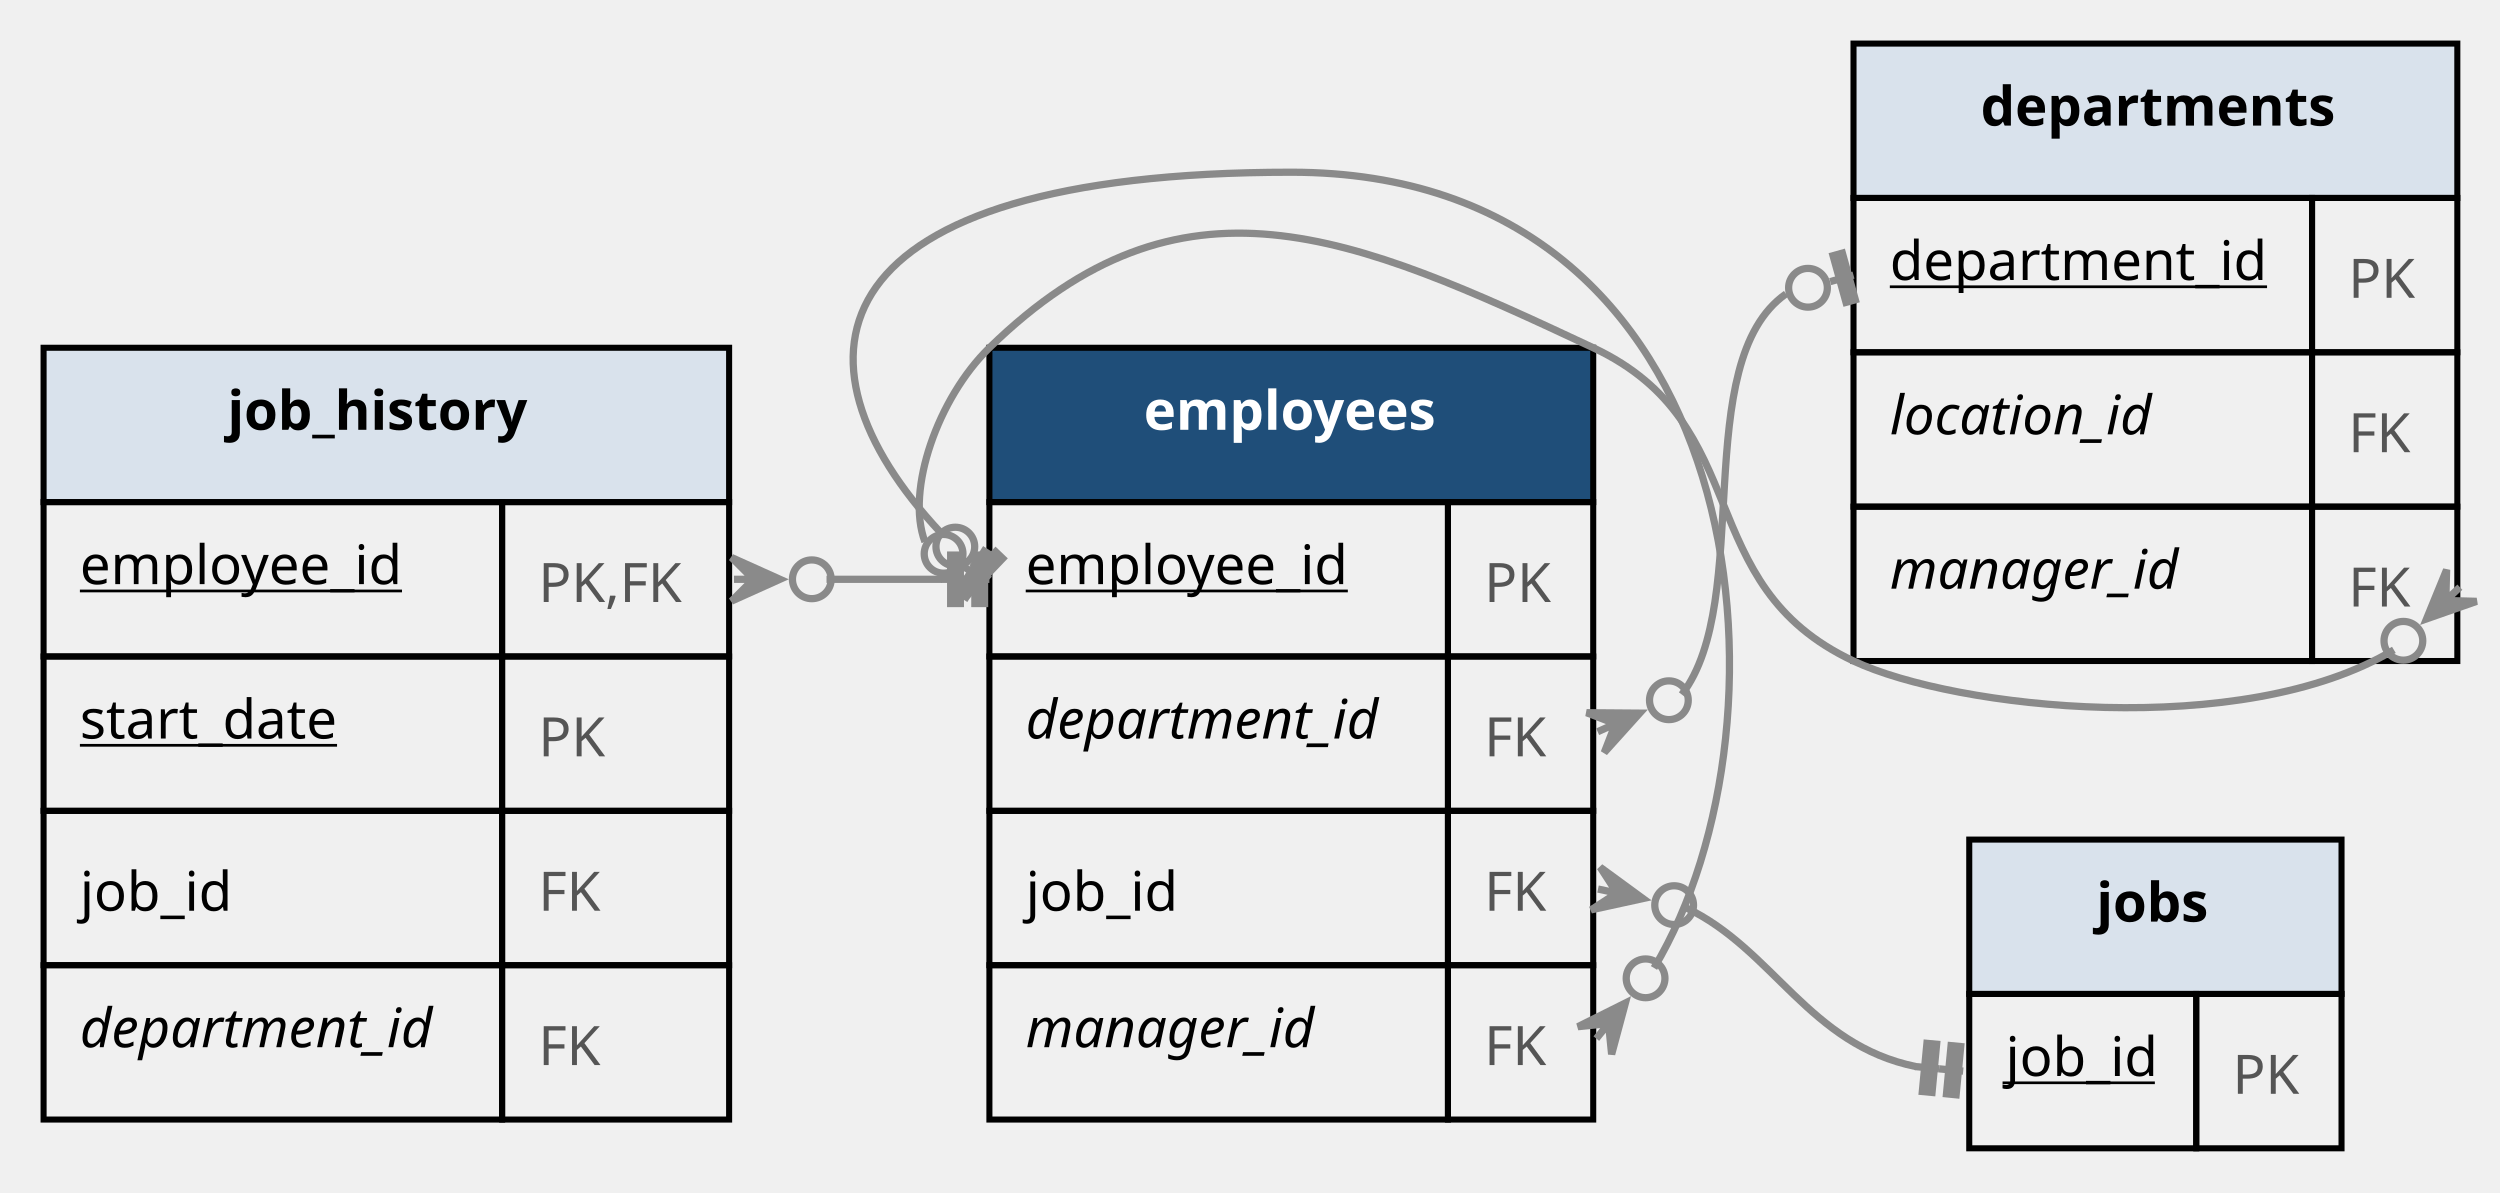
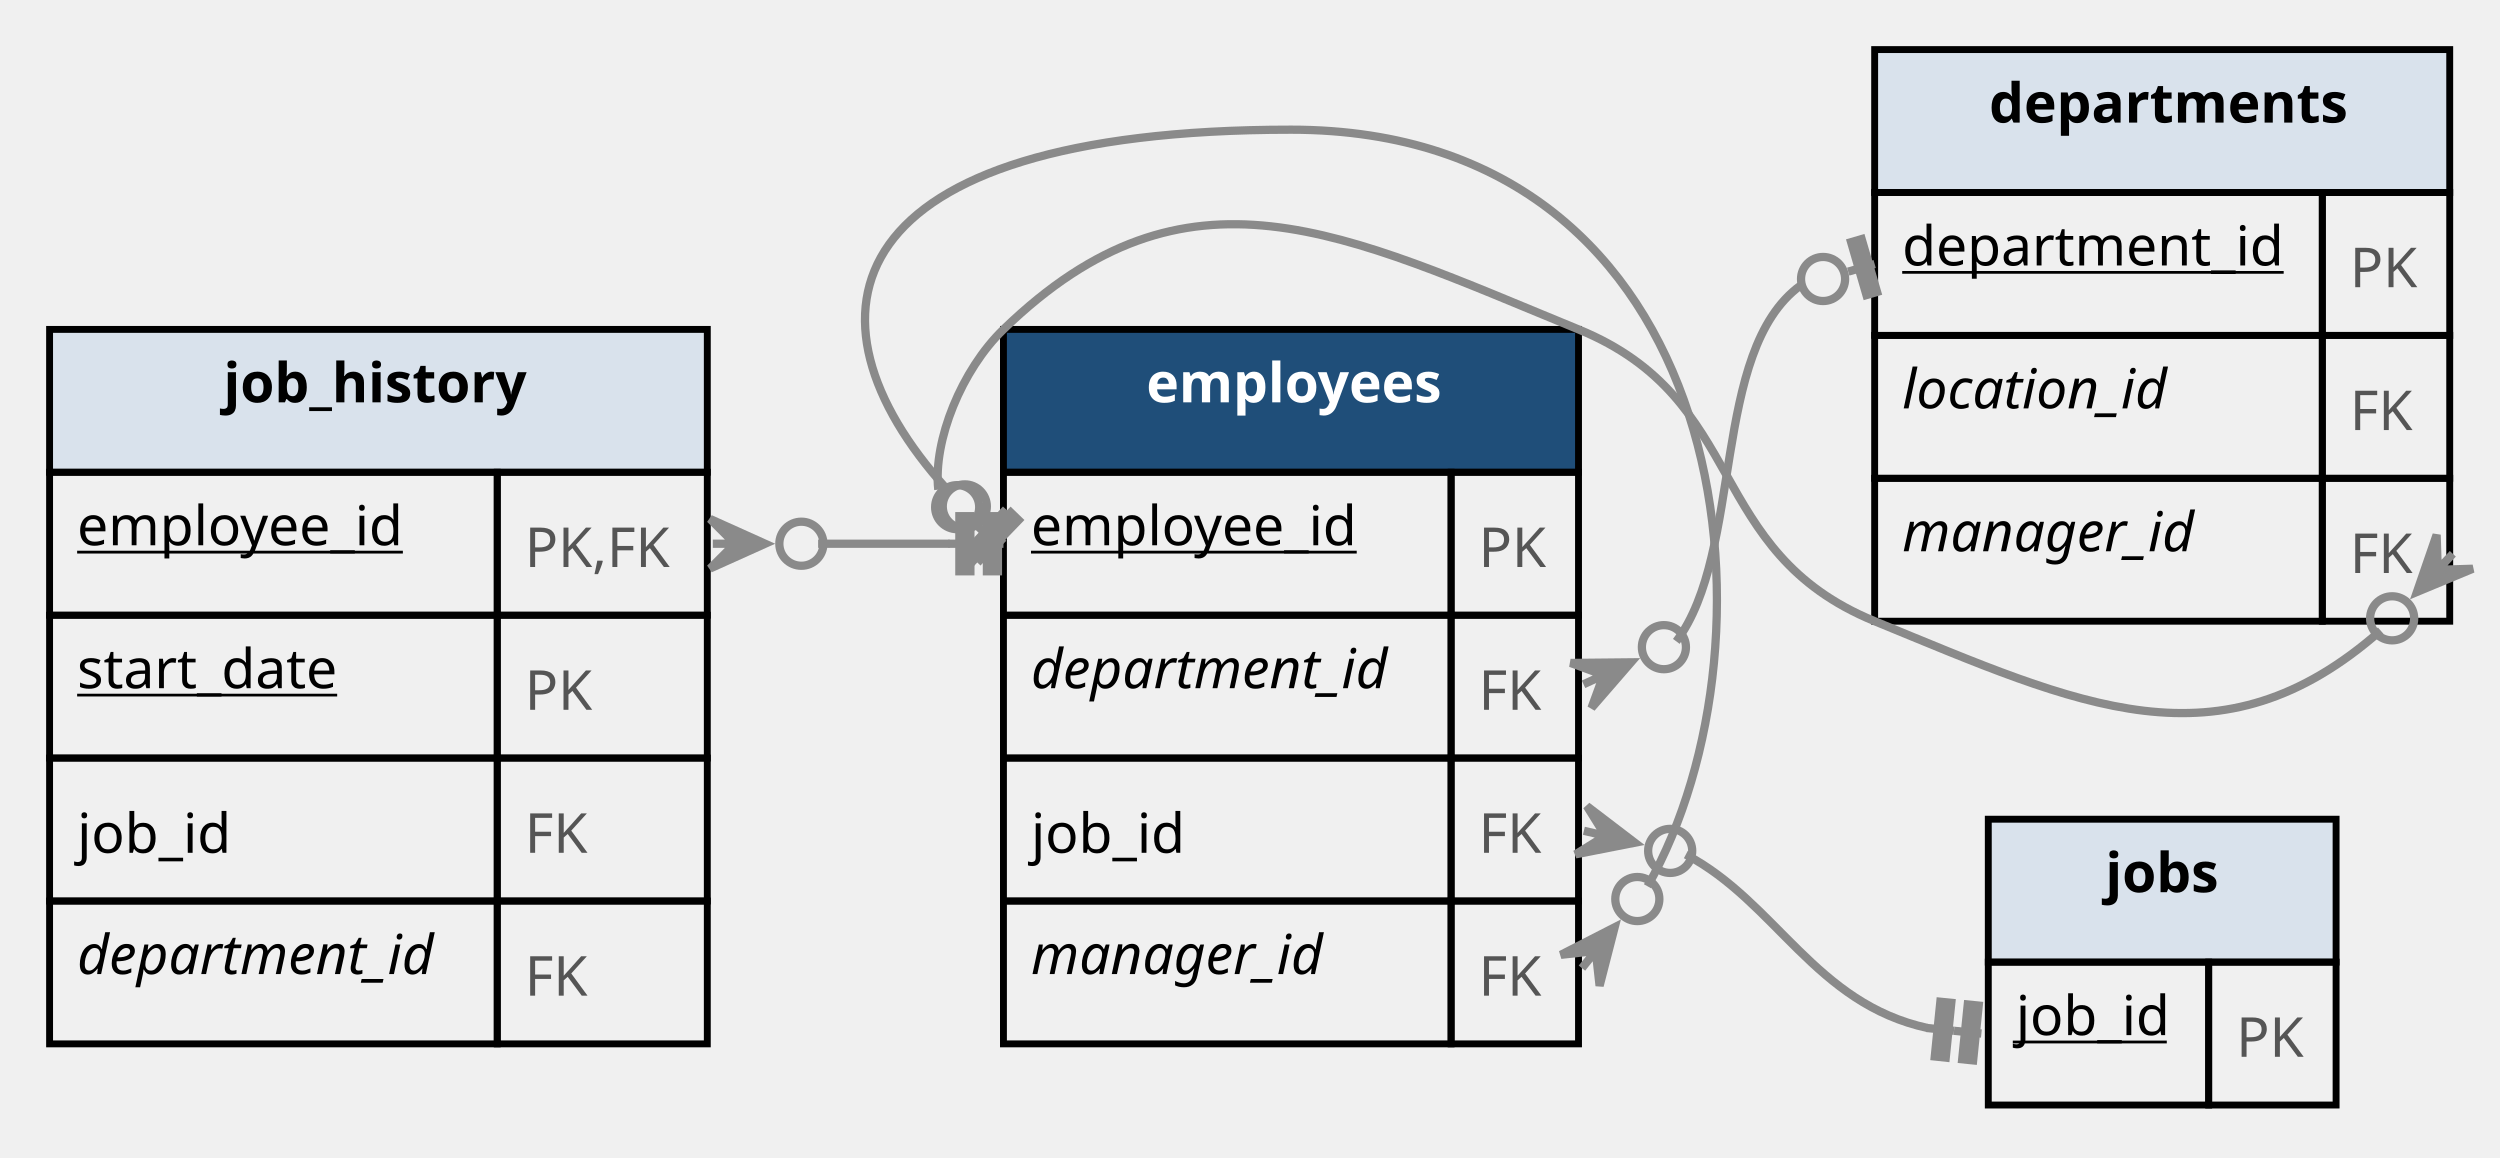
- <svg xmlns="http://www.w3.org/2000/svg" width="413pt" height="197pt" viewBox="0.00 0.00 413.00 197.00">
-   <g id="graph0" class="graph" transform="scale(1 1) rotate(0) translate(7.2 189.7)">
+ <svg xmlns="http://www.w3.org/2000/svg" width="363pt" height="168pt" viewBox="0.00 0.00 363.00 168.00">
+   <g id="graph0" class="graph" transform="scale(1 1) rotate(0) translate(7.2 160.45)">
    <g id="node1" class="node">
-       <polygon fill="#1f4e79" stroke="none" points="156.25,-106.75 156.25,-132.25 256,-132.25 256,-106.75 156.25,-106.75" />
-       <polygon fill="none" stroke="#000000" points="156.25,-106.75 156.25,-132.25 256,-132.25 256,-106.75 156.25,-106.75" />
-       <text xml:space="preserve" text-anchor="start" x="181.75" y="-118.7" font-family="Noto Sans KR" font-weight="bold" font-size="9.00" fill="#ffffff">employees</text>
-       <polygon fill="none" stroke="#000000" points="156.25,-81.25 156.25,-106.75 232,-106.75 232,-81.25 156.25,-81.25" />
-       <text xml:space="preserve" text-anchor="start" x="162.25" y="-93.2" font-family="Noto Sans KR" text-decoration="underline" font-size="9.00">employee_id</text>
-       <polygon fill="none" stroke="#000000" points="232,-81.25 232,-106.75 256,-106.75 256,-81.25 232,-81.25" />
-       <text xml:space="preserve" text-anchor="start" x="238" y="-90.25" font-family="Noto Sans KR" font-size="9.00" fill="#555555">PK</text>
-       <polygon fill="none" stroke="#000000" points="156.25,-55.75 156.25,-81.25 232,-81.25 232,-55.75 156.25,-55.75" />
-       <text xml:space="preserve" text-anchor="start" x="162.25" y="-67.7" font-family="Noto Sans KR" font-style="italic" font-size="9.00">department_id</text>
-       <polygon fill="none" stroke="#000000" points="232,-55.75 232,-81.25 256,-81.25 256,-55.75 232,-55.75" />
-       <text xml:space="preserve" text-anchor="start" x="238" y="-64.75" font-family="Noto Sans KR" font-size="9.00" fill="#555555">FK</text>
-       <polygon fill="none" stroke="#000000" points="156.25,-30.25 156.25,-55.75 232,-55.75 232,-30.25 156.25,-30.25" />
-       <text xml:space="preserve" text-anchor="start" x="162.25" y="-39.25" font-family="Noto Sans KR" font-size="9.00">job_id</text>
-       <polygon fill="none" stroke="#000000" points="232,-30.25 232,-55.75 256,-55.75 256,-30.25 232,-30.25" />
-       <text xml:space="preserve" text-anchor="start" x="238" y="-39.25" font-family="Noto Sans KR" font-size="9.00" fill="#555555">FK</text>
-       <polygon fill="none" stroke="#000000" points="156.25,-4.75 156.25,-30.25 232,-30.25 232,-4.75 156.25,-4.75" />
-       <text xml:space="preserve" text-anchor="start" x="162.25" y="-16.7" font-family="Noto Sans KR" font-style="italic" font-size="9.00">manager_id</text>
-       <polygon fill="none" stroke="#000000" points="232,-4.75 232,-30.25 256,-30.25 256,-4.75 232,-4.75" />
-       <text xml:space="preserve" text-anchor="start" x="238" y="-13.75" font-family="Noto Sans KR" font-size="9.00" fill="#555555">FK</text>
+       <polygon fill="#1f4e79" stroke="none" points="138.5,-91.88 138.5,-112.62 222,-112.62 222,-91.88 138.5,-91.88" />
+       <polygon fill="none" stroke="#000000" points="138.5,-91.88 138.5,-112.62 222,-112.62 222,-91.88 138.5,-91.88" />
+       <text xml:space="preserve" text-anchor="start" x="159.25" y="-102.03" font-family="Noto Sans KR" font-weight="bold" font-size="8.00" fill="#ffffff">employees</text>
+       <polygon fill="none" stroke="#000000" points="138.5,-71.12 138.5,-91.88 203.5,-91.88 203.5,-71.12 138.5,-71.12" />
+       <text xml:space="preserve" text-anchor="start" x="142.5" y="-81.28" font-family="Noto Sans KR" text-decoration="underline" font-size="8.00">employee_id</text>
+       <polygon fill="none" stroke="#000000" points="203.5,-71.12 203.5,-91.88 222,-91.88 222,-71.12 203.5,-71.12" />
+       <text xml:space="preserve" text-anchor="start" x="207.5" y="-78.12" font-family="Noto Sans KR" font-size="8.00" fill="#555555">PK</text>
+       <polygon fill="none" stroke="#000000" points="138.5,-50.38 138.5,-71.12 203.5,-71.12 203.5,-50.38 138.5,-50.38" />
+       <text xml:space="preserve" text-anchor="start" x="142.5" y="-60.52" font-family="Noto Sans KR" font-style="italic" font-size="8.00">department_id</text>
+       <polygon fill="none" stroke="#000000" points="203.5,-50.38 203.5,-71.12 222,-71.12 222,-50.38 203.5,-50.38" />
+       <text xml:space="preserve" text-anchor="start" x="207.5" y="-57.38" font-family="Noto Sans KR" font-size="8.00" fill="#555555">FK</text>
+       <polygon fill="none" stroke="#000000" points="138.5,-29.62 138.5,-50.38 203.5,-50.38 203.5,-29.62 138.5,-29.62" />
+       <text xml:space="preserve" text-anchor="start" x="142.5" y="-36.62" font-family="Noto Sans KR" font-size="8.00">job_id</text>
+       <polygon fill="none" stroke="#000000" points="203.5,-29.62 203.5,-50.38 222,-50.38 222,-29.62 203.5,-29.62" />
+       <text xml:space="preserve" text-anchor="start" x="207.5" y="-36.62" font-family="Noto Sans KR" font-size="8.00" fill="#555555">FK</text>
+       <polygon fill="none" stroke="#000000" points="138.5,-8.88 138.5,-29.62 203.5,-29.62 203.5,-8.88 138.5,-8.88" />
+       <text xml:space="preserve" text-anchor="start" x="142.5" y="-19.02" font-family="Noto Sans KR" font-style="italic" font-size="8.00">manager_id</text>
+       <polygon fill="none" stroke="#000000" points="203.5,-8.88 203.5,-29.62 222,-29.62 222,-8.88 203.5,-8.88" />
+       <text xml:space="preserve" text-anchor="start" x="207.5" y="-15.88" font-family="Noto Sans KR" font-size="8.00" fill="#555555">FK</text>
    </g>
    <g id="edge3" class="edge">
-       <path fill="none" stroke="#8a8a8a" stroke-width="1.2" d="M266.04,-29.79C290.74,-70.96 282.66,-161.25 206.12,-161.25 127.58,-161.25 121.14,-130.63 148.22,-101.69" />
-       <polygon fill="#8a8a8a" stroke="#8a8a8a" stroke-width="1.2" points="261.32,-24.01 259.04,-15.53 258.53,-20.6 256.51,-18.12 256.51,-18.12 256.51,-18.12 258.53,-20.6 253.47,-20.09 261.32,-24.01" />
-       <ellipse fill="none" stroke="#8a8a8a" stroke-width="1.2" cx="264.65" cy="-28.08" rx="3.2" ry="3.2" />
-       <polygon fill="#8a8a8a" stroke="#8a8a8a" stroke-width="1.2" points="152.91,-91.66 158.44,-97.44 157.28,-98.55 151.75,-92.77 152.91,-91.66" />
-       <polyline fill="none" stroke="#8a8a8a" stroke-width="1.2" points="156.25,-94 153.36,-96.77" />
-       <ellipse fill="none" stroke="#8a8a8a" stroke-width="1.2" cx="150.62" cy="-99.4" rx="3.2" ry="3.2" />
+       <path fill="none" stroke="#8a8a8a" stroke-width="1.2" d="M232.02,-31.76C252.55,-67.92 244.74,-141.62 180.25,-141.62 114.04,-141.62 107.57,-114.62 130.18,-89.54" />
+       <polygon fill="#8a8a8a" stroke="#8a8a8a" stroke-width="1.2" points="227.25,-25.81 225.06,-17.31 224.5,-22.37 222.5,-19.88 222.5,-19.88 222.5,-19.88 224.5,-22.37 219.44,-21.81 227.25,-25.81" />
+       <ellipse fill="none" stroke="#8a8a8a" stroke-width="1.2" cx="230.54" cy="-29.91" rx="3.2" ry="3.2" />
+       <polygon fill="#8a8a8a" stroke="#8a8a8a" stroke-width="1.2" points="135.15,-79.18 140.7,-84.93 139.55,-86.04 133.99,-80.29 135.15,-79.18" />
+       <polyline fill="none" stroke="#8a8a8a" stroke-width="1.2" points="138.5,-81.5 135.62,-84.28" />
+       <ellipse fill="none" stroke="#8a8a8a" stroke-width="1.2" cx="132.89" cy="-86.92" rx="3.2" ry="3.2" />
    </g>
    <g id="node2" class="node">
-       <polygon fill="#d9e2ec" stroke="none" points="299,-157 299,-182.5 398.75,-182.5 398.75,-157 299,-157" />
-       <polygon fill="none" stroke="#000000" points="299,-157 299,-182.5 398.75,-182.5 398.75,-157 299,-157" />
-       <text xml:space="preserve" text-anchor="start" x="320" y="-168.95" font-family="Noto Sans KR" font-weight="bold" font-size="9.00" fill="#000000">departments</text>
-       <polygon fill="none" stroke="#000000" points="299,-131.5 299,-157 374.75,-157 374.75,-131.5 299,-131.5" />
-       <text xml:space="preserve" text-anchor="start" x="305" y="-143.45" font-family="Noto Sans KR" text-decoration="underline" font-size="9.00">department_id</text>
-       <polygon fill="none" stroke="#000000" points="374.75,-131.5 374.75,-157 398.75,-157 398.75,-131.5 374.75,-131.5" />
-       <text xml:space="preserve" text-anchor="start" x="380.75" y="-140.5" font-family="Noto Sans KR" font-size="9.00" fill="#555555">PK</text>
-       <polygon fill="none" stroke="#000000" points="299,-106 299,-131.5 374.75,-131.5 374.75,-106 299,-106" />
-       <text xml:space="preserve" text-anchor="start" x="305" y="-117.95" font-family="Noto Sans KR" font-style="italic" font-size="9.00">location_id</text>
-       <polygon fill="none" stroke="#000000" points="374.75,-106 374.75,-131.5 398.75,-131.5 398.75,-106 374.75,-106" />
-       <text xml:space="preserve" text-anchor="start" x="380.75" y="-115" font-family="Noto Sans KR" font-size="9.00" fill="#555555">FK</text>
-       <polygon fill="none" stroke="#000000" points="299,-80.5 299,-106 374.75,-106 374.75,-80.5 299,-80.5" />
-       <text xml:space="preserve" text-anchor="start" x="305" y="-92.45" font-family="Noto Sans KR" font-style="italic" font-size="9.00">manager_id</text>
-       <polygon fill="none" stroke="#000000" points="374.75,-80.5 374.75,-106 398.75,-106 398.75,-80.5 374.75,-80.5" />
-       <text xml:space="preserve" text-anchor="start" x="380.75" y="-89.5" font-family="Noto Sans KR" font-size="9.00" fill="#555555">FK</text>
+       <polygon fill="#d9e2ec" stroke="none" points="265,-132.5 265,-153.25 348.5,-153.25 348.5,-132.5 265,-132.5" />
+       <polygon fill="none" stroke="#000000" points="265,-132.5 265,-153.25 348.5,-153.25 348.5,-132.5 265,-132.5" />
+       <text xml:space="preserve" text-anchor="start" x="281.62" y="-142.65" font-family="Noto Sans KR" font-weight="bold" font-size="8.00" fill="#000000">departments</text>
+       <polygon fill="none" stroke="#000000" points="265,-111.75 265,-132.5 330,-132.5 330,-111.75 265,-111.75" />
+       <text xml:space="preserve" text-anchor="start" x="269" y="-121.9" font-family="Noto Sans KR" text-decoration="underline" font-size="8.00">department_id</text>
+       <polygon fill="none" stroke="#000000" points="330,-111.75 330,-132.5 348.5,-132.5 348.5,-111.75 330,-111.75" />
+       <text xml:space="preserve" text-anchor="start" x="334" y="-118.75" font-family="Noto Sans KR" font-size="8.00" fill="#555555">PK</text>
+       <polygon fill="none" stroke="#000000" points="265,-91 265,-111.75 330,-111.75 330,-91 265,-91" />
+       <text xml:space="preserve" text-anchor="start" x="269" y="-101.15" font-family="Noto Sans KR" font-style="italic" font-size="8.00">location_id</text>
+       <polygon fill="none" stroke="#000000" points="330,-91 330,-111.75 348.5,-111.75 348.5,-91 330,-91" />
+       <text xml:space="preserve" text-anchor="start" x="334" y="-98" font-family="Noto Sans KR" font-size="8.00" fill="#555555">FK</text>
+       <polygon fill="none" stroke="#000000" points="265,-70.25 265,-91 330,-91 330,-70.25 265,-70.25" />
+       <text xml:space="preserve" text-anchor="start" x="269" y="-80.4" font-family="Noto Sans KR" font-style="italic" font-size="8.00">manager_id</text>
+       <polygon fill="none" stroke="#000000" points="330,-70.25 330,-91 348.5,-91 348.5,-70.25 330,-70.25" />
+       <text xml:space="preserve" text-anchor="start" x="334" y="-77.25" font-family="Noto Sans KR" font-size="8.00" fill="#555555">FK</text>
    </g>
    <g id="edge1" class="edge">
-       <path fill="none" stroke="#8a8a8a" stroke-width="1.2" d="M270.63,-74.96C282.61,-90.56 271.73,-129.84 287.85,-141.15" />
-       <polygon fill="#8a8a8a" stroke="#8a8a8a" stroke-width="1.2" points="263.69,-71.89 257.82,-65.37 259.66,-70.12 256.73,-68.82 256.73,-68.82 256.73,-68.82 259.66,-70.12 254.91,-71.96 263.69,-71.89" />
-       <ellipse fill="none" stroke="#8a8a8a" stroke-width="1.2" cx="268.5" cy="-74.02" rx="3.2" ry="3.2" />
-       <polygon fill="#8a8a8a" stroke="#8a8a8a" stroke-width="1.2" points="299.3,-140.18 297.16,-147.89 295.62,-147.46 297.76,-139.75 299.3,-140.18" />
-       <polyline fill="none" stroke="#8a8a8a" stroke-width="1.2" points="299,-144.25 295.15,-143.18" />
-       <ellipse fill="none" stroke="#8a8a8a" stroke-width="1.2" cx="291.48" cy="-142.16" rx="3.2" ry="3.2" />
+       <path fill="none" stroke="#8a8a8a" stroke-width="1.2" d="M236.2,-67.32C246.02,-80.43 241.13,-109.41 254.23,-118.99" />
+       <polygon fill="#8a8a8a" stroke="#8a8a8a" stroke-width="1.2" points="229.63,-64.28 223.88,-57.65 225.63,-62.43 222.73,-61.09 222.73,-61.09 222.73,-61.09 225.63,-62.43 220.85,-64.19 229.63,-64.28" />
+       <ellipse fill="none" stroke="#8a8a8a" stroke-width="1.2" cx="234.4" cy="-66.48" rx="3.2" ry="3.2" />
+       <polygon fill="#8a8a8a" stroke="#8a8a8a" stroke-width="1.2" points="265.35,-118.06 263.11,-125.74 261.58,-125.29 263.81,-117.61 265.35,-118.06" />
+       <polyline fill="none" stroke="#8a8a8a" stroke-width="1.2" points="265,-122.12 261.16,-121.01" />
+       <ellipse fill="none" stroke="#8a8a8a" stroke-width="1.2" cx="257.51" cy="-119.94" rx="3.2" ry="3.2" />
    </g>
    <g id="node3" class="node">
-       <polygon fill="#d9e2ec" stroke="none" points="318.12,-25.5 318.12,-51 379.62,-51 379.62,-25.5 318.12,-25.5" />
-       <polygon fill="none" stroke="#000000" points="318.12,-25.5 318.12,-51 379.62,-51 379.62,-25.5 318.12,-25.5" />
-       <text xml:space="preserve" text-anchor="start" x="339.12" y="-37.45" font-family="Noto Sans KR" font-weight="bold" font-size="9.00" fill="#000000">jobs</text>
-       <polygon fill="none" stroke="#000000" points="318.12,0 318.12,-25.5 355.62,-25.5 355.62,0 318.12,0" />
-       <text xml:space="preserve" text-anchor="start" x="324.12" y="-11.95" font-family="Noto Sans KR" text-decoration="underline" font-size="9.00">job_id</text>
-       <polygon fill="none" stroke="#000000" points="355.62,0 355.62,-25.5 379.62,-25.5 379.62,0 355.62,0" />
-       <text xml:space="preserve" text-anchor="start" x="361.62" y="-9" font-family="Noto Sans KR" font-size="9.00" fill="#555555">PK</text>
+       <polygon fill="#d9e2ec" stroke="none" points="281.5,-20.75 281.5,-41.5 332,-41.5 332,-20.75 281.5,-20.75" />
+       <polygon fill="none" stroke="#000000" points="281.5,-20.75 281.5,-41.5 332,-41.5 332,-20.75 281.5,-20.75" />
+       <text xml:space="preserve" text-anchor="start" x="298.5" y="-30.9" font-family="Noto Sans KR" font-weight="bold" font-size="8.00" fill="#000000">jobs</text>
+       <polygon fill="none" stroke="#000000" points="281.5,0 281.5,-20.75 313.5,-20.75 313.5,0 281.5,0" />
+       <text xml:space="preserve" text-anchor="start" x="285.5" y="-10.15" font-family="Noto Sans KR" text-decoration="underline" font-size="8.00">job_id</text>
+       <polygon fill="none" stroke="#000000" points="313.5,0 313.5,-20.75 332,-20.75 332,0 313.5,0" />
+       <text xml:space="preserve" text-anchor="start" x="317.5" y="-7" font-family="Noto Sans KR" font-size="8.00" fill="#555555">PK</text>
    </g>
    <g id="edge2" class="edge">
-       <path fill="none" stroke="#8a8a8a" stroke-width="1.2" d="M271.28,-39.76C285.82,-32.87 291.59,-17.1 309.36,-13.49" />
-       <polygon fill="#8a8a8a" stroke="#8a8a8a" stroke-width="1.2" points="264.22,-41.26 255.65,-39.39 259.91,-42.17 256.79,-42.83 256.79,-42.83 256.79,-42.83 259.91,-42.17 257.14,-46.44 264.22,-41.26" />
-       <ellipse fill="none" stroke="#8a8a8a" stroke-width="1.2" cx="269.37" cy="-40.17" rx="3.2" ry="3.2" />
-       <polygon fill="#8a8a8a" stroke="#8a8a8a" stroke-width="1.2" points="315.95,-8.84 316.71,-16.81 315.12,-16.96 314.36,-9 315.95,-8.84" />
-       <polyline fill="none" stroke="#8a8a8a" stroke-width="1.2" points="317.12,-12.75 313.14,-13.13" />
-       <polygon fill="#8a8a8a" stroke="#8a8a8a" stroke-width="1.2" points="311.97,-9.23 312.73,-17.19 311.13,-17.34 310.37,-9.38 311.97,-9.23" />
-       <polyline fill="none" stroke="#8a8a8a" stroke-width="1.2" points="313.14,-13.13 309.16,-13.51" />
+       <path fill="none" stroke="#8a8a8a" stroke-width="1.2" d="M237.58,-36.37C250.74,-29.45 256.3,-14.74 272.74,-11.17" />
+       <polygon fill="#8a8a8a" stroke="#8a8a8a" stroke-width="1.2" points="230.18,-38.09 221.57,-36.4 225.9,-39.09 222.78,-39.82 222.78,-39.82 222.78,-39.82 225.9,-39.09 223.21,-43.41 230.18,-38.09" />
+       <ellipse fill="none" stroke="#8a8a8a" stroke-width="1.2" cx="235.31" cy="-36.9" rx="3.2" ry="3.2" />
+       <polygon fill="#8a8a8a" stroke="#8a8a8a" stroke-width="1.2" points="279.3,-6.48 280.11,-14.44 278.52,-14.6 277.71,-6.64 279.3,-6.48" />
+       <polyline fill="none" stroke="#8a8a8a" stroke-width="1.2" points="280.5,-10.38 276.52,-10.78" />
+       <polygon fill="#8a8a8a" stroke="#8a8a8a" stroke-width="1.2" points="275.32,-6.88 276.13,-14.84 274.54,-15 273.73,-7.05 275.32,-6.88" />
+       <polyline fill="none" stroke="#8a8a8a" stroke-width="1.2" points="276.52,-10.78 272.54,-11.19" />
    </g>
    <g id="edge4" class="edge">
-       <path fill="none" stroke="#8a8a8a" stroke-width="1.2" d="M388.27,-82.34C363.28,-67.35 315.85,-72.59 299,-80.5 271.93,-93.2 283.07,-119.55 256,-132.25 215.87,-151.08 188.01,-163.19 156.25,-132.25 147.78,-124 142.38,-108.73 145.6,-100.19" />
-       <polygon fill="#8a8a8a" stroke="#8a8a8a" stroke-width="1.2" points="393.66,-87.46 396.98,-95.58 396.85,-90.5 399.17,-92.7 399.17,-92.7 399.17,-92.7 396.85,-90.5 401.94,-90.36 393.66,-87.46" />
-       <ellipse fill="none" stroke="#8a8a8a" stroke-width="1.2" cx="389.84" cy="-83.84" rx="3.2" ry="3.2" />
-       <polygon fill="#8a8a8a" stroke="#8a8a8a" stroke-width="1.2" points="152.42,-91.07 156.74,-97.8 155.39,-98.66 151.07,-91.93 152.42,-91.07" />
-       <polyline fill="none" stroke="#8a8a8a" stroke-width="1.2" points="155.25,-94 151.88,-96.16" />
-       <ellipse fill="none" stroke="#8a8a8a" stroke-width="1.2" cx="148.68" cy="-98.21" rx="3.2" ry="3.2" />
+       <path fill="none" stroke="#8a8a8a" stroke-width="1.2" d="M338.47,-68.89C315.04,-48.24 294.78,-58.04 265,-70.25 240.17,-80.43 246.83,-102.45 222,-112.62 187.66,-126.7 165.16,-138.44 138.5,-112.62 132.44,-106.76 128.26,-96.48 129.04,-89.35" />
+       <polygon fill="#8a8a8a" stroke="#8a8a8a" stroke-width="1.2" points="343.74,-74.5 346.6,-82.8 346.76,-77.71 348.95,-80.04 348.95,-80.04 348.95,-80.04 346.76,-77.71 351.85,-77.87 343.74,-74.5" />
+       <ellipse fill="none" stroke="#8a8a8a" stroke-width="1.2" cx="340.14" cy="-70.67" rx="3.2" ry="3.2" />
+       <polygon fill="#8a8a8a" stroke="#8a8a8a" stroke-width="1.2" points="134.19,-79.11 139.64,-84.98 138.46,-86.06 133.02,-80.2 134.19,-79.11" />
+       <polyline fill="none" stroke="#8a8a8a" stroke-width="1.2" points="137.5,-81.5 134.57,-84.22" />
+       <ellipse fill="none" stroke="#8a8a8a" stroke-width="1.2" cx="131.78" cy="-86.81" rx="3.2" ry="3.2" />
    </g>
    <g id="node4" class="node">
-       <polygon fill="#d9e2ec" stroke="none" points="0,-106.75 0,-132.25 113.25,-132.25 113.25,-106.75 0,-106.75" />
-       <polygon fill="none" stroke="#000000" points="0,-106.75 0,-132.25 113.25,-132.25 113.25,-106.75 0,-106.75" />
-       <text xml:space="preserve" text-anchor="start" x="30.38" y="-118.7" font-family="Noto Sans KR" font-weight="bold" font-size="9.00" fill="#000000">job_history</text>
-       <polygon fill="none" stroke="#000000" points="0,-81.25 0,-106.75 75.75,-106.75 75.75,-81.25 0,-81.25" />
-       <text xml:space="preserve" text-anchor="start" x="6" y="-93.2" font-family="Noto Sans KR" text-decoration="underline" font-size="9.00">employee_id</text>
-       <polygon fill="none" stroke="#000000" points="75.75,-81.25 75.75,-106.75 113.25,-106.75 113.25,-81.25 75.75,-81.25" />
-       <text xml:space="preserve" text-anchor="start" x="81.75" y="-90.25" font-family="Noto Sans KR" font-size="9.00" fill="#555555">PK,FK</text>
-       <polygon fill="none" stroke="#000000" points="0,-55.75 0,-81.25 75.75,-81.25 75.75,-55.75 0,-55.75" />
-       <text xml:space="preserve" text-anchor="start" x="6" y="-67.7" font-family="Noto Sans KR" text-decoration="underline" font-size="9.00">start_date</text>
-       <polygon fill="none" stroke="#000000" points="75.75,-55.75 75.75,-81.25 113.25,-81.25 113.25,-55.75 75.75,-55.75" />
-       <text xml:space="preserve" text-anchor="start" x="81.75" y="-64.75" font-family="Noto Sans KR" font-size="9.00" fill="#555555">PK</text>
-       <polygon fill="none" stroke="#000000" points="0,-30.25 0,-55.75 75.75,-55.75 75.75,-30.25 0,-30.25" />
-       <text xml:space="preserve" text-anchor="start" x="6" y="-39.25" font-family="Noto Sans KR" font-size="9.00">job_id</text>
-       <polygon fill="none" stroke="#000000" points="75.75,-30.25 75.75,-55.75 113.25,-55.75 113.25,-30.25 75.75,-30.25" />
-       <text xml:space="preserve" text-anchor="start" x="81.75" y="-39.25" font-family="Noto Sans KR" font-size="9.00" fill="#555555">FK</text>
-       <polygon fill="none" stroke="#000000" points="0,-4.75 0,-30.25 75.75,-30.25 75.75,-4.75 0,-4.75" />
-       <text xml:space="preserve" text-anchor="start" x="6" y="-16.7" font-family="Noto Sans KR" font-style="italic" font-size="9.00">department_id</text>
-       <polygon fill="none" stroke="#000000" points="75.75,-4.75 75.75,-30.25 113.25,-30.25 113.25,-4.75 75.75,-4.75" />
-       <text xml:space="preserve" text-anchor="start" x="81.75" y="-13.75" font-family="Noto Sans KR" font-size="9.00" fill="#555555">FK</text>
+       <polygon fill="#d9e2ec" stroke="none" points="0,-91.88 0,-112.62 95.5,-112.62 95.5,-91.88 0,-91.88" />
+       <polygon fill="none" stroke="#000000" points="0,-91.88 0,-112.62 95.5,-112.62 95.5,-91.88 0,-91.88" />
+       <text xml:space="preserve" text-anchor="start" x="25.25" y="-102.03" font-family="Noto Sans KR" font-weight="bold" font-size="8.00" fill="#000000">job_history</text>
+       <polygon fill="none" stroke="#000000" points="0,-71.12 0,-91.88 65,-91.88 65,-71.12 0,-71.12" />
+       <text xml:space="preserve" text-anchor="start" x="4" y="-81.28" font-family="Noto Sans KR" text-decoration="underline" font-size="8.00">employee_id</text>
+       <polygon fill="none" stroke="#000000" points="65,-71.12 65,-91.88 95.5,-91.88 95.5,-71.12 65,-71.12" />
+       <text xml:space="preserve" text-anchor="start" x="69" y="-78.12" font-family="Noto Sans KR" font-size="8.00" fill="#555555">PK,FK</text>
+       <polygon fill="none" stroke="#000000" points="0,-50.38 0,-71.12 65,-71.12 65,-50.38 0,-50.38" />
+       <text xml:space="preserve" text-anchor="start" x="4" y="-60.52" font-family="Noto Sans KR" text-decoration="underline" font-size="8.00">start_date</text>
+       <polygon fill="none" stroke="#000000" points="65,-50.38 65,-71.12 95.5,-71.12 95.5,-50.38 65,-50.38" />
+       <text xml:space="preserve" text-anchor="start" x="69" y="-57.38" font-family="Noto Sans KR" font-size="8.00" fill="#555555">PK</text>
+       <polygon fill="none" stroke="#000000" points="0,-29.62 0,-50.38 65,-50.38 65,-29.62 0,-29.62" />
+       <text xml:space="preserve" text-anchor="start" x="4" y="-36.62" font-family="Noto Sans KR" font-size="8.00">job_id</text>
+       <polygon fill="none" stroke="#000000" points="65,-29.62 65,-50.38 95.5,-50.38 95.5,-29.62 65,-29.62" />
+       <text xml:space="preserve" text-anchor="start" x="69" y="-36.62" font-family="Noto Sans KR" font-size="8.00" fill="#555555">FK</text>
+       <polygon fill="none" stroke="#000000" points="0,-8.88 0,-29.62 65,-29.62 65,-8.88 0,-8.88" />
+       <text xml:space="preserve" text-anchor="start" x="4" y="-19.02" font-family="Noto Sans KR" font-style="italic" font-size="8.00">department_id</text>
+       <polygon fill="none" stroke="#000000" points="65,-8.88 65,-29.62 95.5,-29.62 95.5,-8.88 65,-8.88" />
+       <text xml:space="preserve" text-anchor="start" x="69" y="-15.88" font-family="Noto Sans KR" font-size="8.00" fill="#555555">FK</text>
    </g>
    <g id="edge5" class="edge">
-       <path fill="none" stroke="#8a8a8a" stroke-width="1.2" d="M129.34,-94C135.58,-94 140.78,-94 148.43,-94" />
-       <polygon fill="#8a8a8a" stroke="#8a8a8a" stroke-width="1.2" points="121.65,-94 113.65,-90.4 117.25,-94 114.05,-94 114.05,-94 114.05,-94 117.25,-94 113.65,-97.6 121.65,-94" />
-       <ellipse fill="none" stroke="#8a8a8a" stroke-width="1.2" cx="126.91" cy="-94" rx="3.2" ry="3.2" />
-       <polygon fill="#8a8a8a" stroke="#8a8a8a" stroke-width="1.2" points="155.45,-90 155.45,-98 153.85,-98 153.85,-90 155.45,-90" />
-       <polyline fill="none" stroke="#8a8a8a" stroke-width="1.2" points="156.25,-94 152.25,-94" />
-       <polygon fill="#8a8a8a" stroke="#8a8a8a" stroke-width="1.2" points="151.45,-90 151.45,-98 149.85,-98 149.85,-90 151.45,-90" />
-       <polyline fill="none" stroke="#8a8a8a" stroke-width="1.2" points="152.25,-94 148.25,-94" />
+       <path fill="none" stroke="#8a8a8a" stroke-width="1.2" d="M111.59,-81.5C117.83,-81.5 123.03,-81.5 130.68,-81.5" />
+       <polygon fill="#8a8a8a" stroke="#8a8a8a" stroke-width="1.2" points="103.9,-81.5 95.9,-77.9 99.5,-81.5 96.3,-81.5 96.3,-81.5 96.3,-81.5 99.5,-81.5 95.9,-85.1 103.9,-81.5" />
+       <ellipse fill="none" stroke="#8a8a8a" stroke-width="1.2" cx="109.16" cy="-81.5" rx="3.2" ry="3.2" />
+       <polygon fill="#8a8a8a" stroke="#8a8a8a" stroke-width="1.2" points="137.7,-77.5 137.7,-85.5 136.1,-85.5 136.1,-77.5 137.7,-77.5" />
+       <polyline fill="none" stroke="#8a8a8a" stroke-width="1.2" points="138.5,-81.5 134.5,-81.5" />
+       <polygon fill="#8a8a8a" stroke="#8a8a8a" stroke-width="1.2" points="133.7,-77.5 133.7,-85.5 132.1,-85.5 132.1,-77.5 133.7,-77.5" />
+       <polyline fill="none" stroke="#8a8a8a" stroke-width="1.2" points="134.5,-81.5 130.5,-81.5" />
    </g>
  </g>
</svg>
